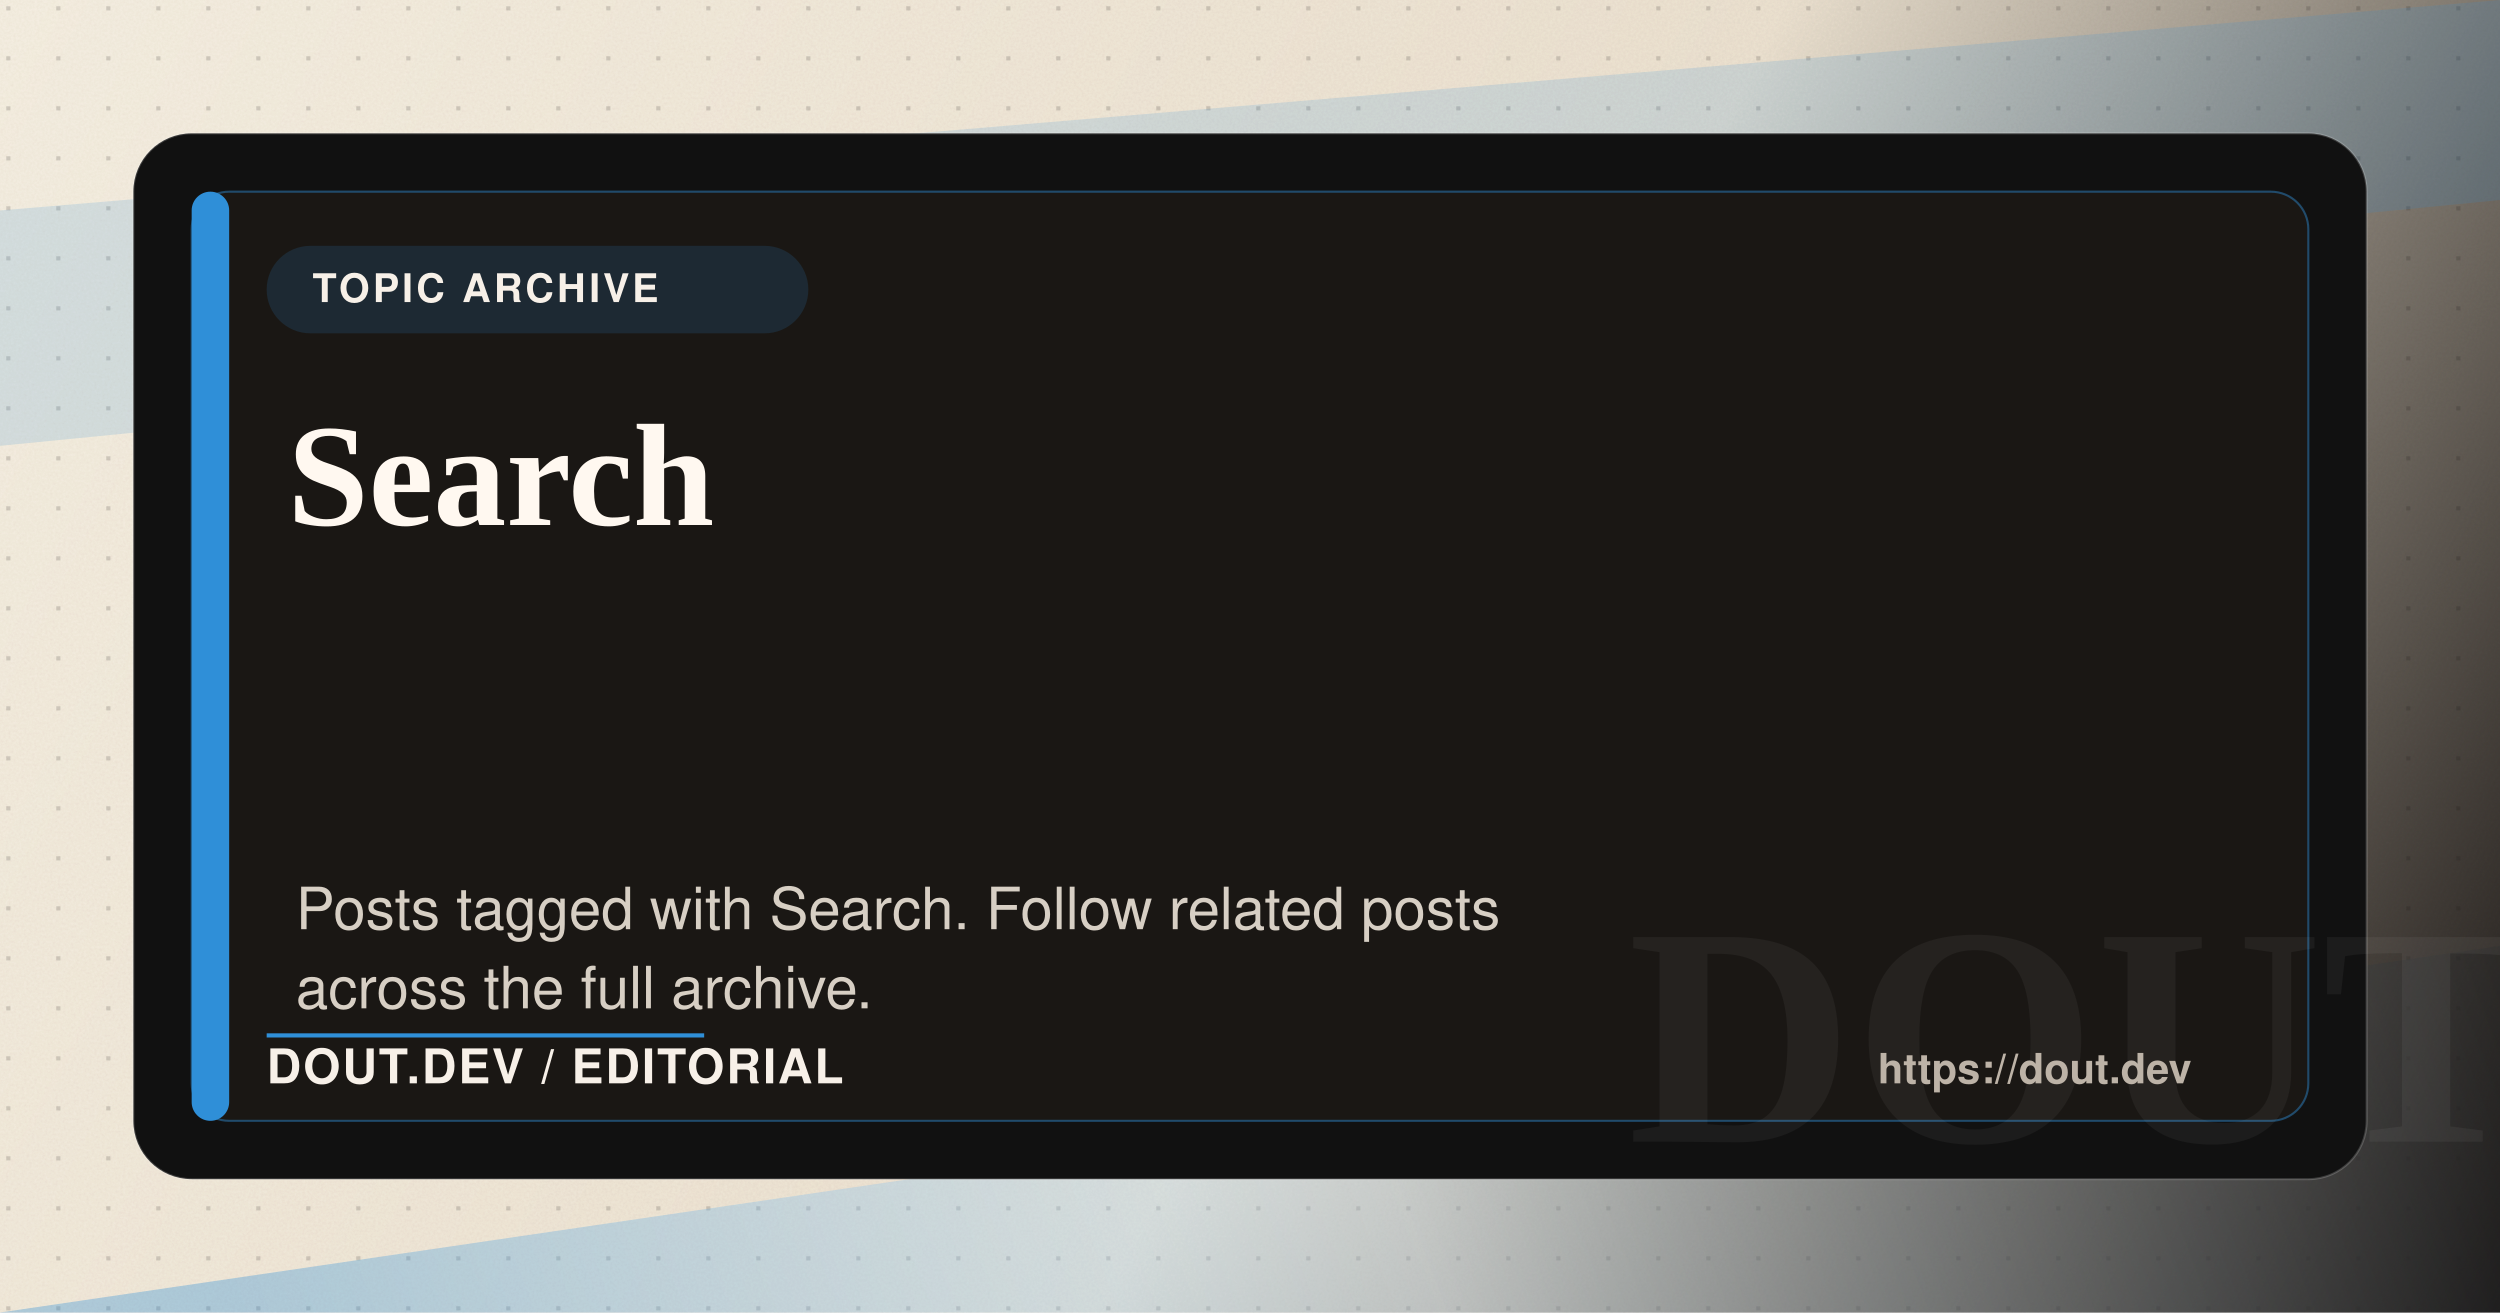
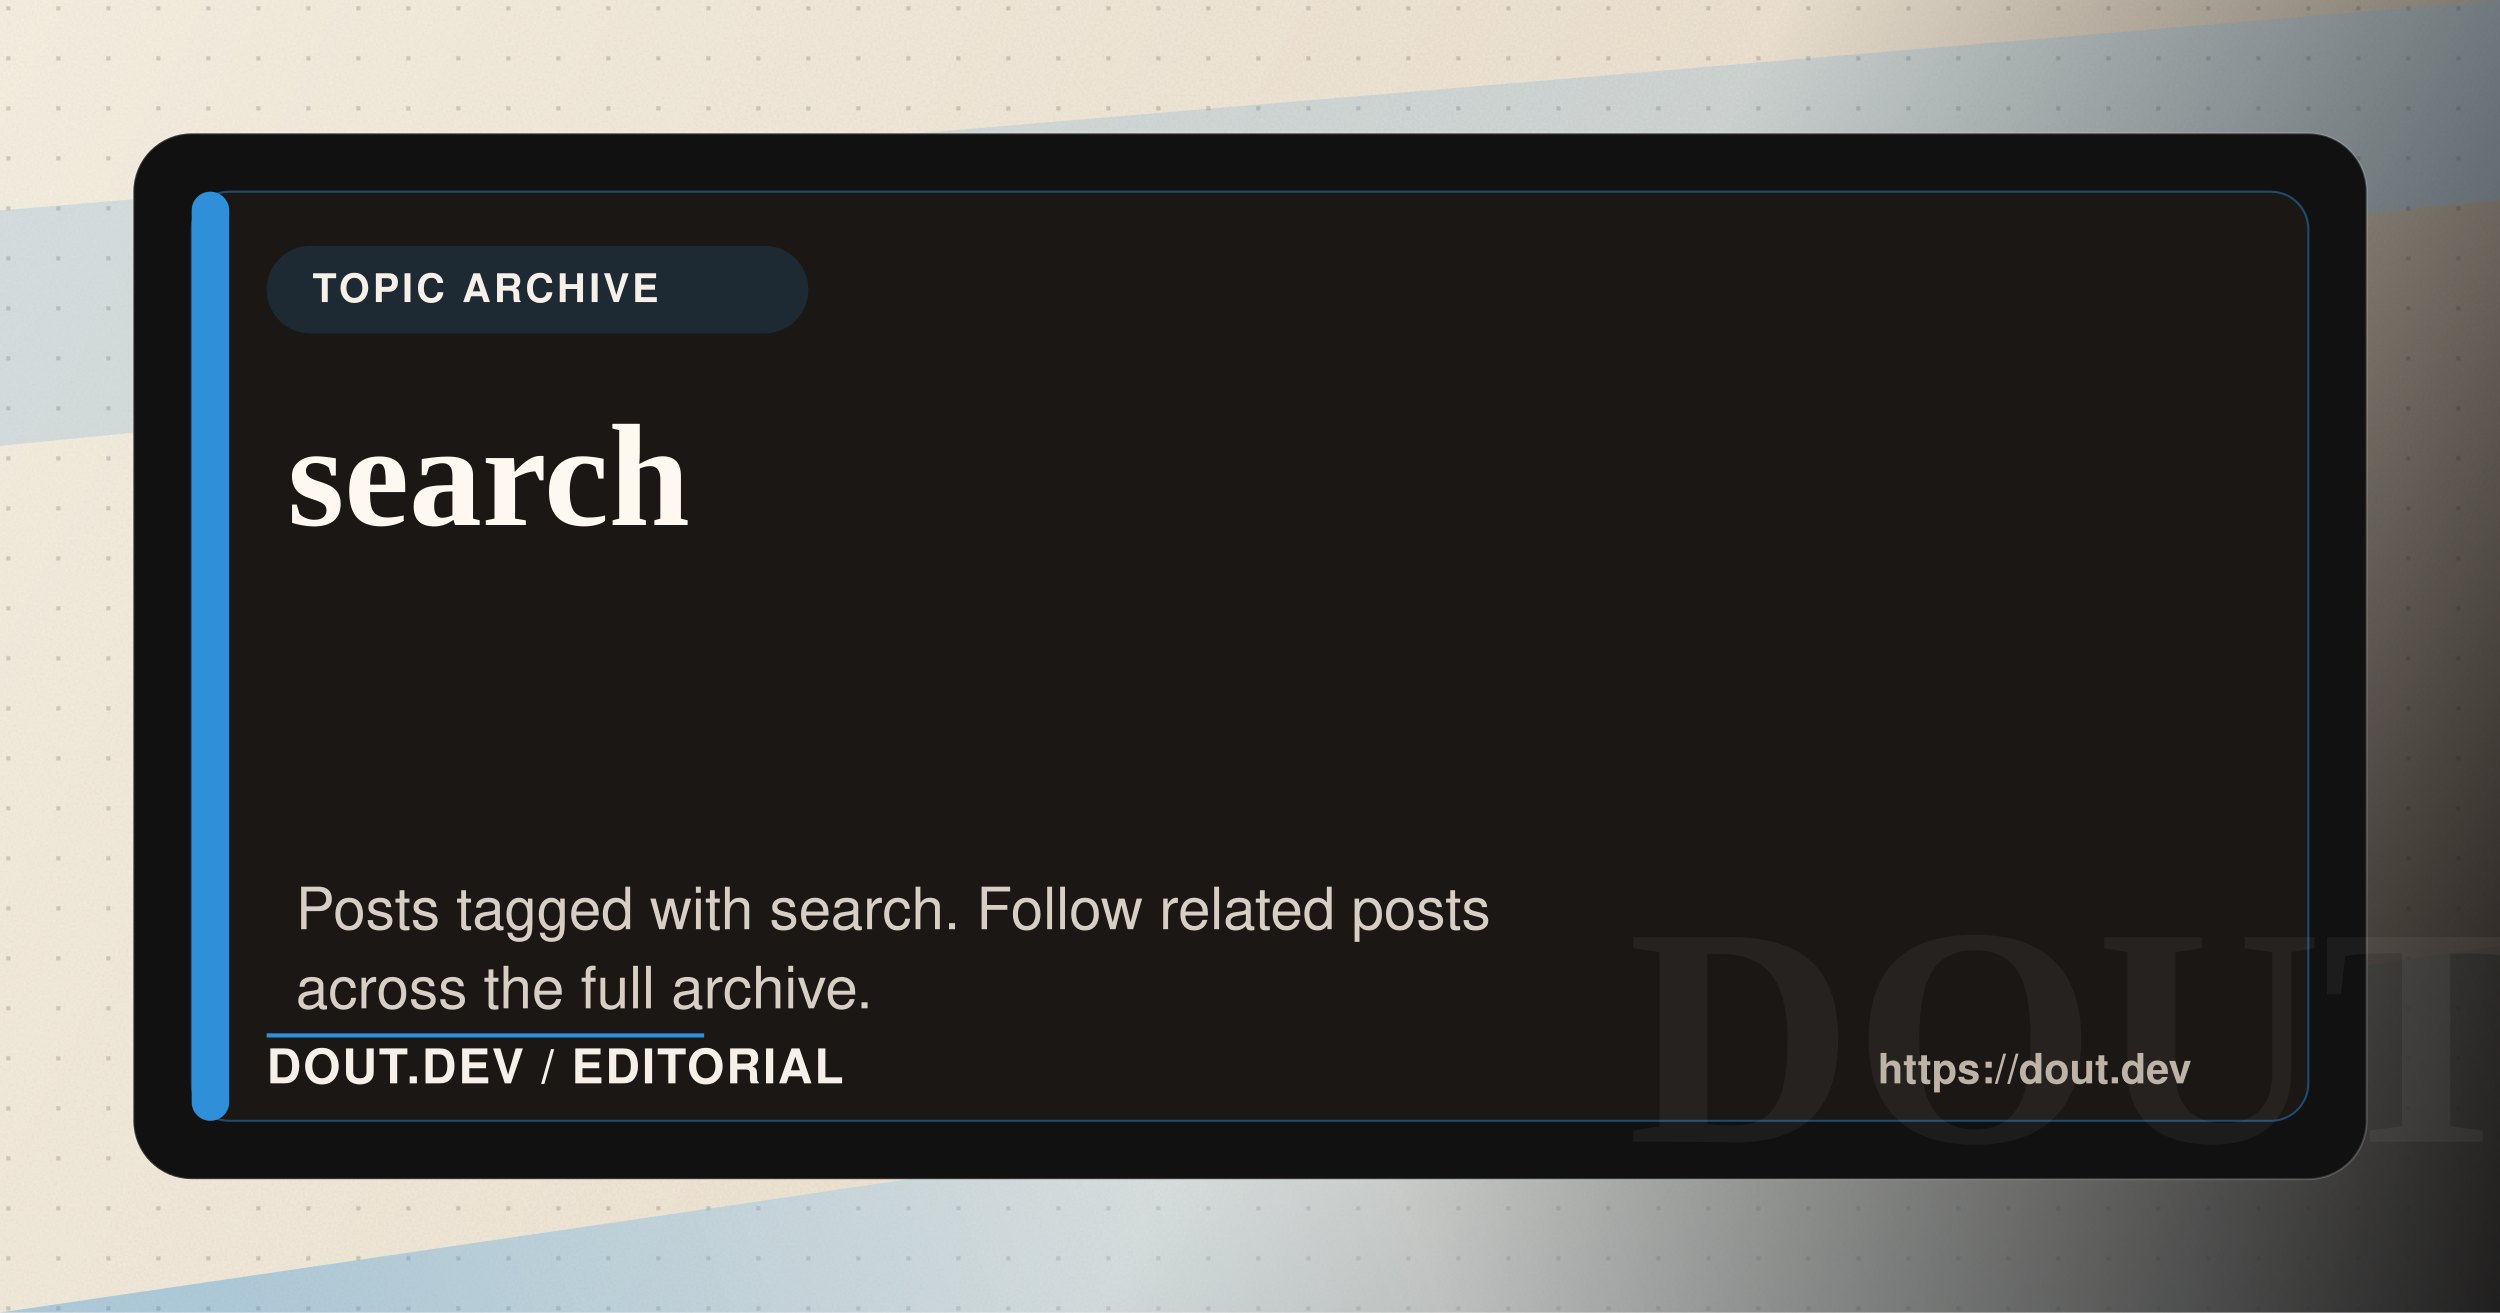
<svg xmlns="http://www.w3.org/2000/svg" width="1200" height="630" viewBox="0 0 1200 630" fill="none">
  <defs>
    <filter id="paperTexture" x="0" y="0" width="100%" height="100%" color-interpolation-filters="sRGB">
      <feTurbulence type="fractalNoise" baseFrequency="0.8" numOctaves="3" seed="17" result="noise" />
      <feColorMatrix in="noise" type="matrix" values="0 0 0 0 0.52 0 0 0 0 0.48 0 0 0 0 0.42 0 0 0 0.08 0" />
      <feBlend in="SourceGraphic" mode="multiply" />
    </filter>
    <linearGradient id="paper" x1="0" y1="0" x2="1200" y2="630" gradientUnits="userSpaceOnUse">
      <stop stop-color="#F6EFE2" />
      <stop offset="0.56" stop-color="#ECE2D1" />
      <stop offset="1" stop-color="#15110F" />
    </linearGradient>
    <linearGradient id="accentSweep" x1="72" y1="520" x2="1128" y2="120" gradientUnits="userSpaceOnUse">
      <stop stop-color="#2f8fd8" />
      <stop offset="0.48" stop-color="#cfeaff" />
      <stop offset="1" stop-color="#111111" />
    </linearGradient>
    <pattern id="dotGrid" width="24" height="24" patternUnits="userSpaceOnUse">
      <rect x="3" y="3" width="2" height="2" fill="#16120F" fill-opacity="0.16" />
    </pattern>
  </defs>
  <rect width="1200" height="630" fill="url(#paper)" filter="url(#paperTexture)" />
  <rect width="1200" height="630" fill="url(#dotGrid)" />
  <path d="M0 630 L1200 454 L1200 630 Z" fill="url(#accentSweep)" opacity="0.34" />
  <path d="M0 101 L1200 0 L1200 96 L0 214 Z" fill="#2f8fd8" opacity="0.16" />
  <rect x="64" y="64" width="1072" height="502" rx="28" fill="#111111" stroke="#FFFFFF" stroke-opacity="0.18" />
  <rect x="92" y="92" width="1016" height="446" rx="18" fill="#1A1714" stroke="#2f8fd8" stroke-opacity="0.45" />
  <rect x="92" y="92" width="18" height="446" rx="9" fill="#2f8fd8" />
  <rect x="128" y="118" width="260" height="42" rx="21" ry="21" fill="#2f8fd8" fill-opacity="0.16" />
  <text x="150" y="145" fill="#F7F0E8" font-family="Avenir Next, Segoe UI, Helvetica, Arial, sans-serif" font-size="19" font-weight="800" letter-spacing="0.08em">TOPIC ARCHIVE</text>
  <text x="998" y="548" text-anchor="middle" fill="#FFFFFF" fill-opacity="0.05" font-family="Georgia, Times New Roman, serif" font-size="150" font-weight="700" letter-spacing="0">DOUT</text>
  <text x="138" y="252" fill="#FFF8F0" font-family="Georgia, Times New Roman, serif" font-size="70" font-weight="700" letter-spacing="0">
-     <tspan x="138" dy="0">Search</tspan>
+     <tspan x="138" dy="0">search</tspan>
  </text>
  <text x="142" y="446" fill="#D7CFC4" font-family="Avenir Next, Segoe UI, Helvetica, Arial, sans-serif" font-size="28" font-weight="500" letter-spacing="0">
-     <tspan x="142" dy="0">Posts tagged with Search. Follow related posts</tspan>
+     <tspan x="142" dy="0">Posts tagged with search. Follow related posts</tspan>
    <tspan x="142" dy="38">across the full archive.</tspan>
  </text>
  <rect x="128" y="496" width="210" height="2" fill="#2f8fd8" />
  <text x="128" y="520" fill="#F7F0E8" font-family="Avenir Next, Segoe UI, Helvetica, Arial, sans-serif" font-size="23" font-weight="800" letter-spacing="0.04em">DOUT.DEV / EDITORIAL</text>
  <text x="1052" y="520" text-anchor="end" fill="#BDB3A7" font-family="Avenir Next, Segoe UI, Helvetica, Arial, sans-serif" font-size="20" font-weight="600" letter-spacing="0">https://dout.dev</text>
</svg>
